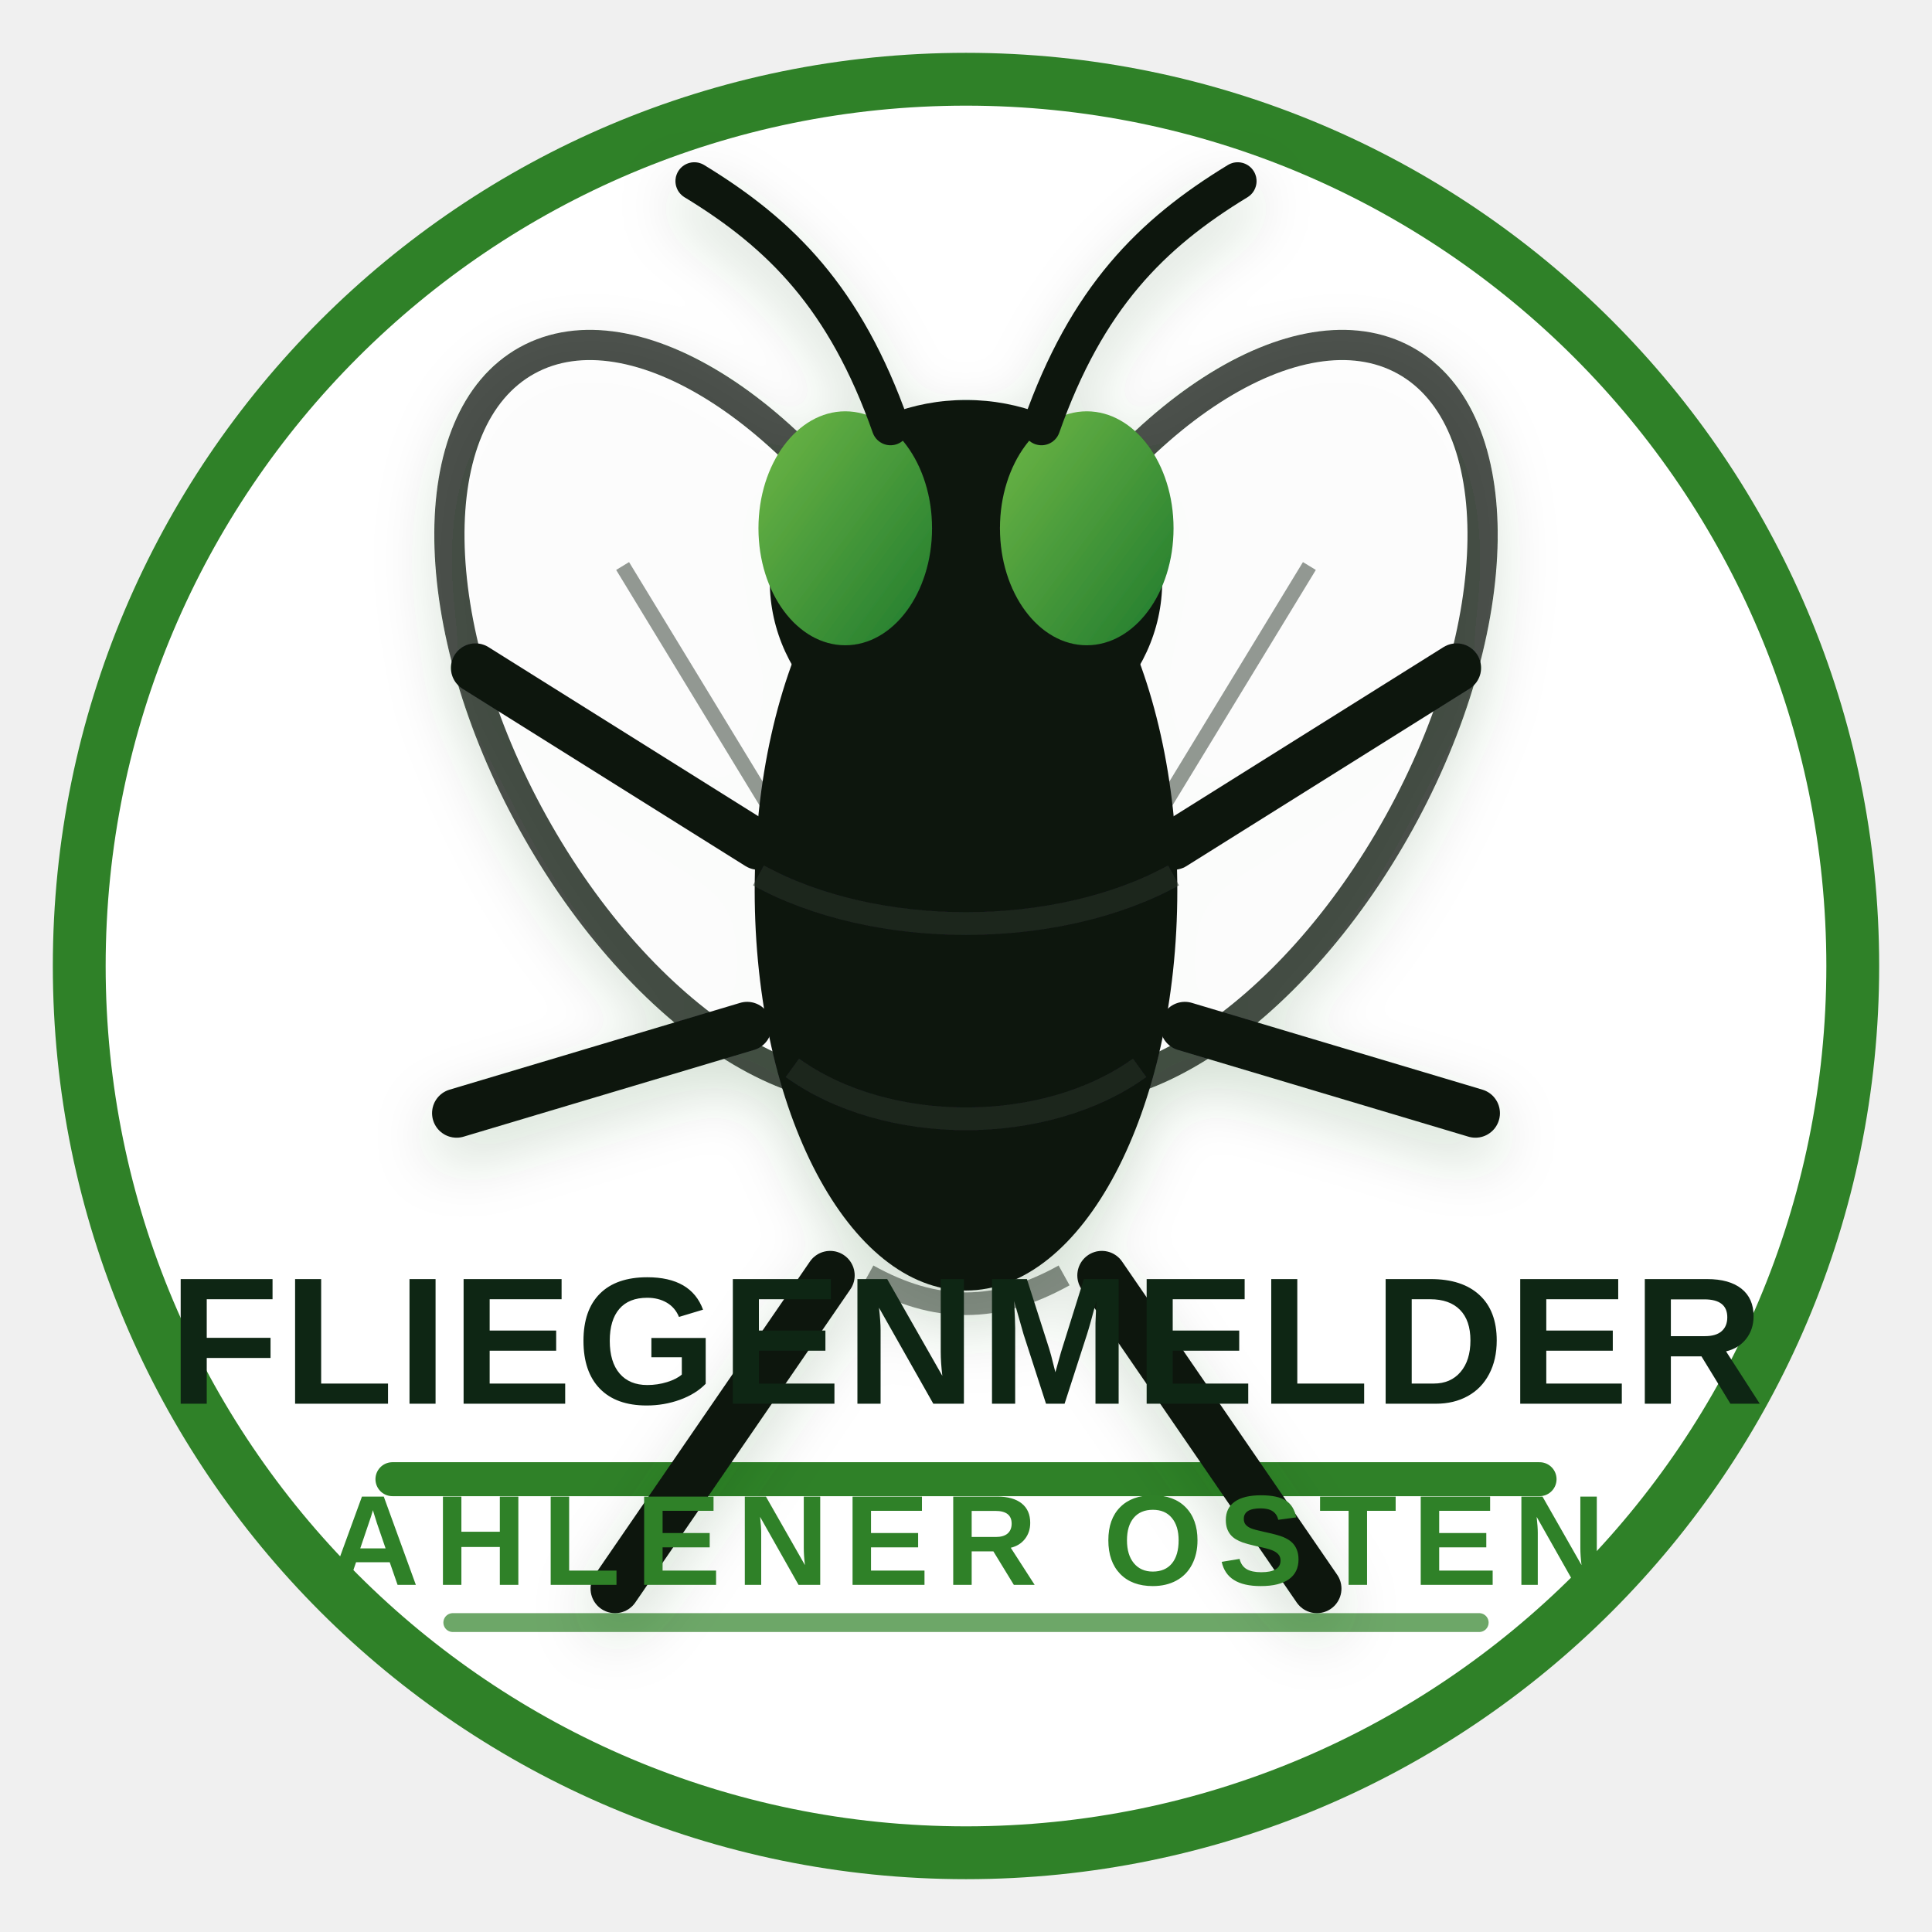
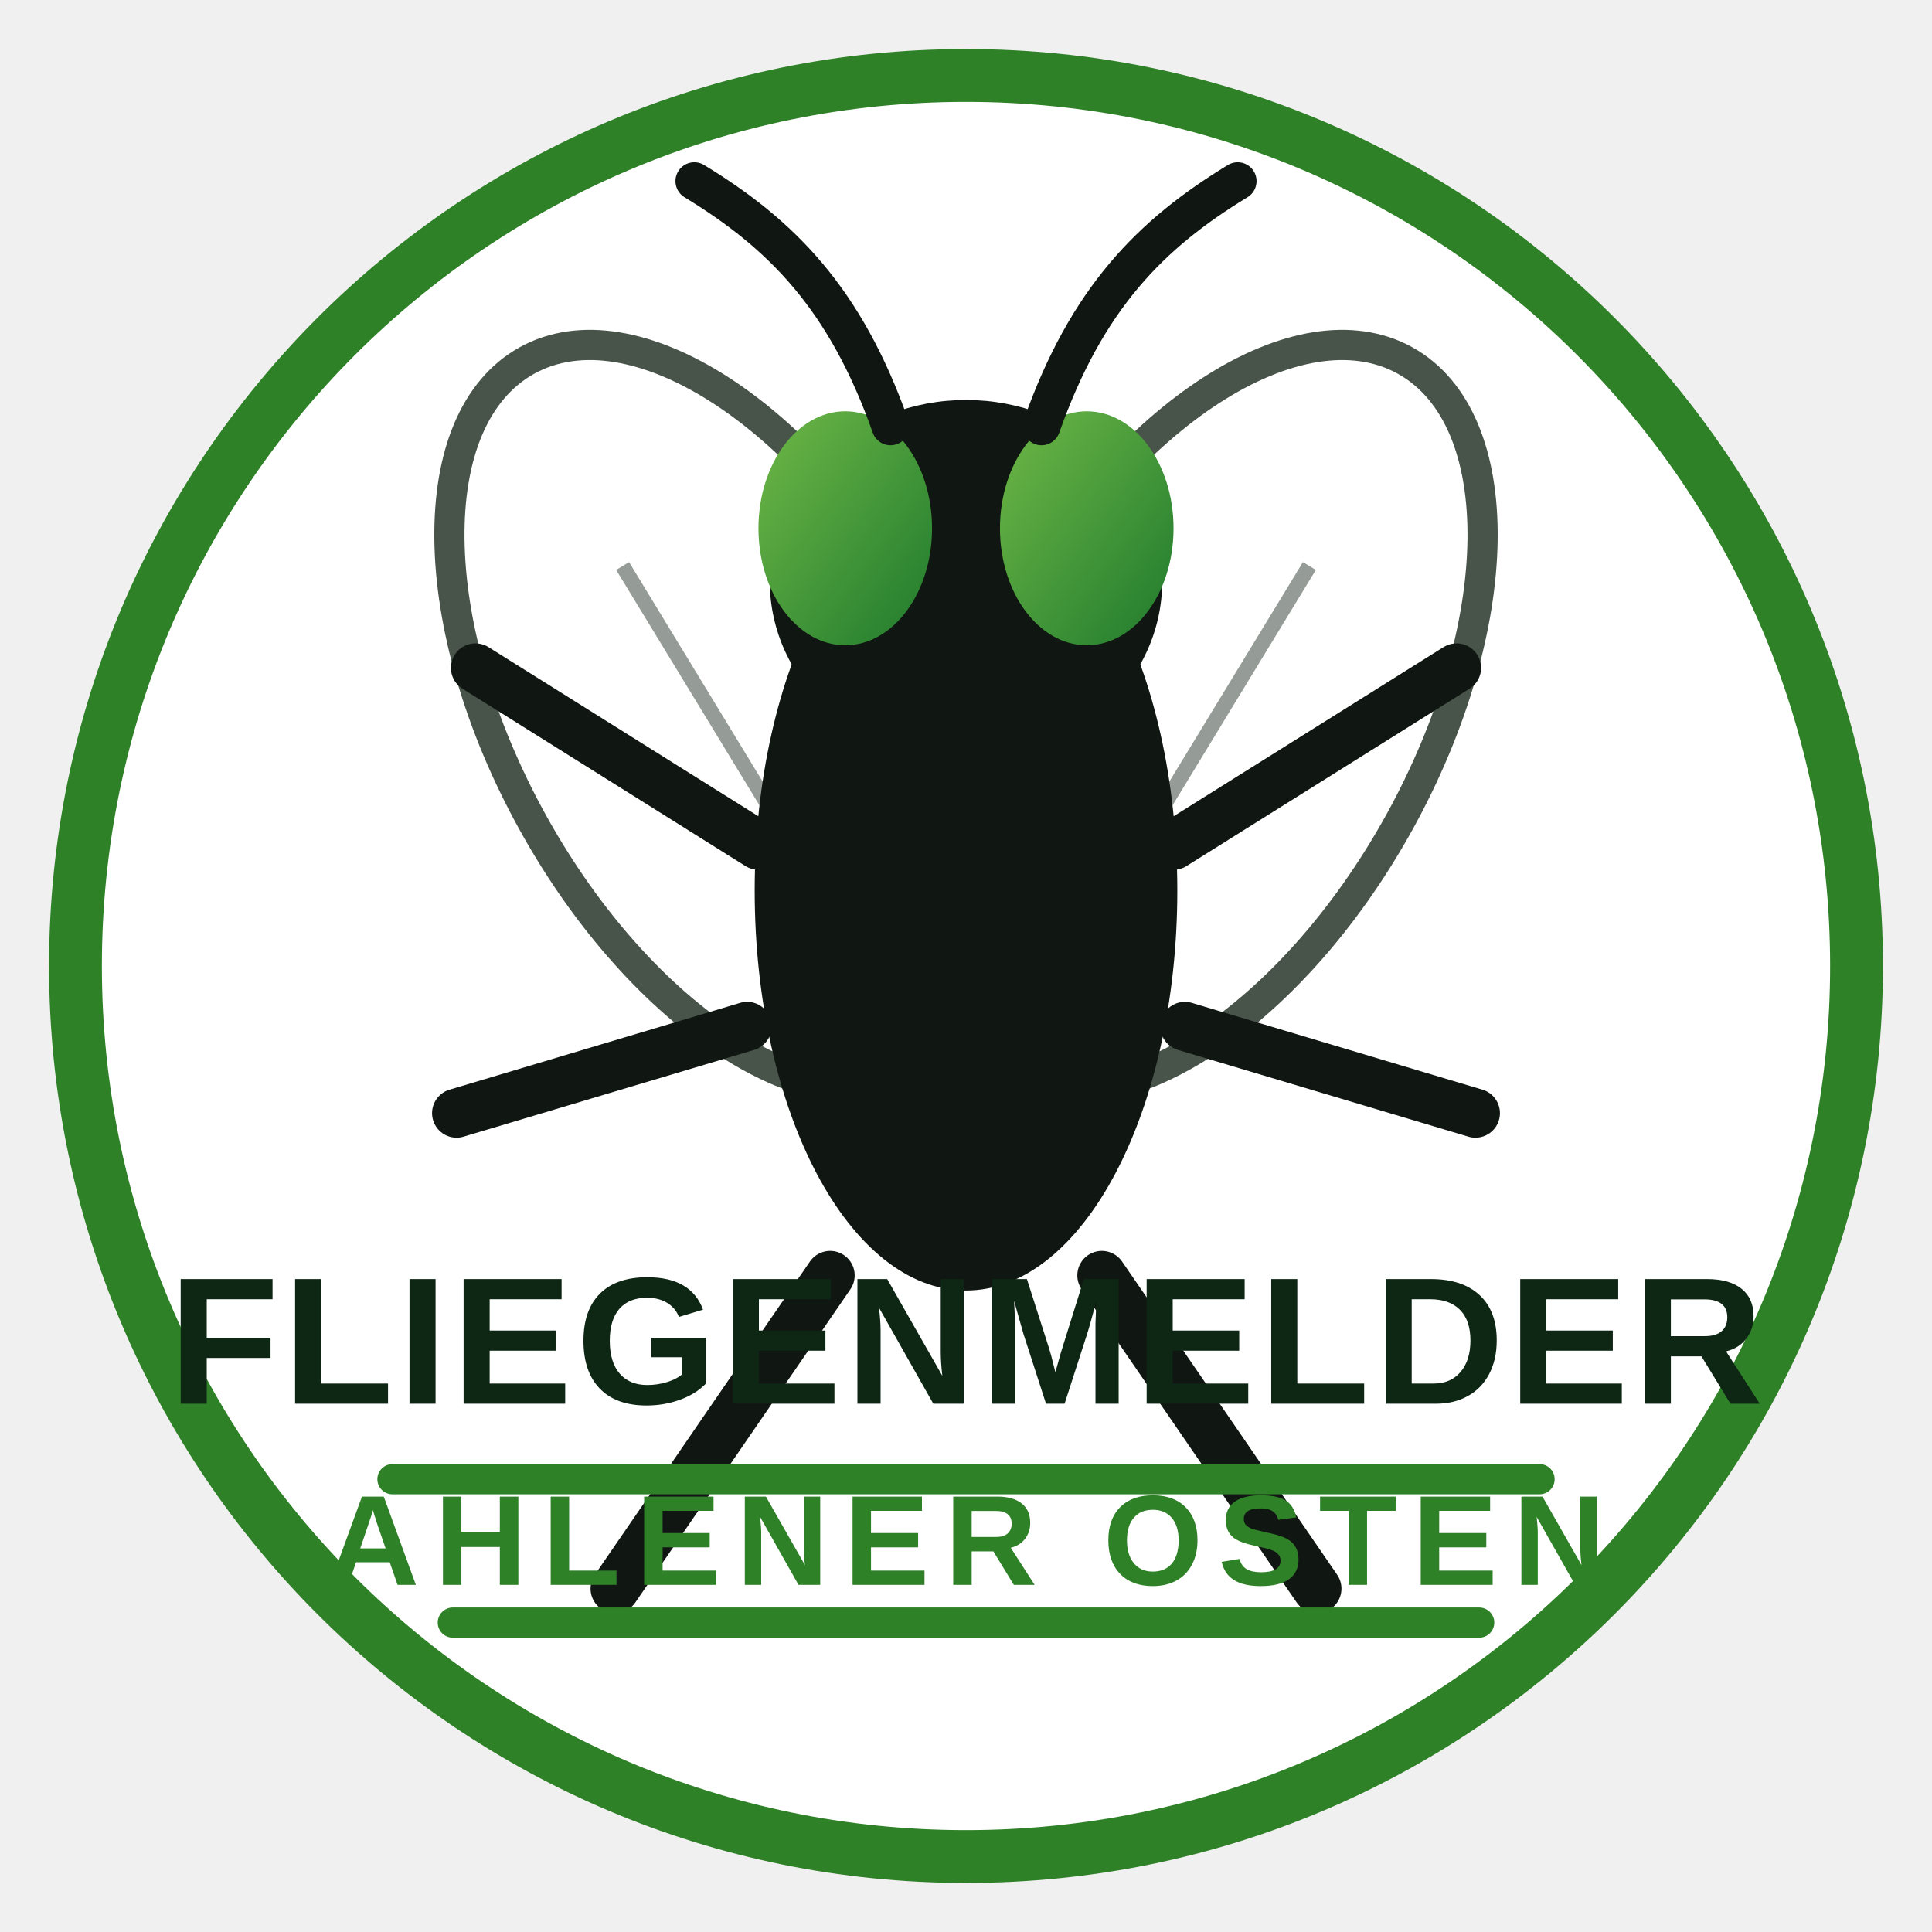
<svg xmlns="http://www.w3.org/2000/svg" viewBox="0 0 512 512" role="img" aria-label="Fliegenmelder Ahlener Osten">
  <defs>
-     <linearGradient id="green" x1="0" y1="0" x2="1" y2="1">
-       <stop offset="0" stop-color="#6fb847" />
+     <linearGradient id="g" x1="0" y1="0" x2="1" y2="1">
+       <stop stop-color="#6fb847" />
      <stop offset="1" stop-color="#1f7a2d" />
    </linearGradient>
-     <filter id="shadow" x="-20%" y="-20%" width="140%" height="140%">
-       <feDropShadow dx="0" dy="6" stdDeviation="8" flood-color="#0e4c1b" flood-opacity=".18" />
-     </filter>
  </defs>
-   <circle cx="256" cy="256" r="235" fill="#ffffff" stroke="#2f8128" stroke-width="14" />
-   <path d="M104 392h304" stroke="#2f8128" stroke-width="9" stroke-linecap="round" />
-   <path d="M120 430h272" stroke="#2f8128" stroke-width="5" stroke-linecap="round" opacity=".7" />
-   <g filter="url(#shadow)">
-     <ellipse cx="192" cy="190" rx="58" ry="108" fill="#ffffff" opacity=".78" stroke="#142216" stroke-width="8" transform="rotate(-29 192 190)" />
-     <ellipse cx="320" cy="190" rx="58" ry="108" fill="#ffffff" opacity=".78" stroke="#142216" stroke-width="8" transform="rotate(29 320 190)" />
-     <path d="M165 150 L235 265 M347 150 L277 265" stroke="#142216" stroke-width="4" opacity=".45" />
-     <ellipse cx="256" cy="236" rx="56" ry="106" fill="#101611" />
-     <ellipse cx="256" cy="154" rx="52" ry="48" fill="#101611" />
-     <ellipse cx="224" cy="140" rx="23" ry="31" fill="url(#green)" />
-     <ellipse cx="288" cy="140" rx="23" ry="31" fill="url(#green)" />
-     <path d="M236 113 C224 79 207 62 184 48" fill="none" stroke="#101611" stroke-width="10" stroke-linecap="round" />
-     <path d="M276 113 C288 79 305 62 328 48" fill="none" stroke="#101611" stroke-width="10" stroke-linecap="round" />
-     <path d="M201 224 L126 177 M311 224 L386 177 M198 272 L121 295 M314 272 L391 295 M220 338 L163 421 M292 338 L349 421" stroke="#101611" stroke-width="13" stroke-linecap="round" />
-     <path d="M201 232 C232 249 280 249 311 232 M210 283 C235 301 277 301 302 283 M230 338 C248 348 264 348 282 338" stroke="#293629" stroke-width="6" opacity=".55" fill="none" />
-   </g>
+   <circle cx="256" cy="256" r="236" fill="#fff" stroke="#2f8128" stroke-width="14" />
+   <ellipse cx="192" cy="190" rx="58" ry="108" fill="#fff" opacity=".78" stroke="#142216" stroke-width="8" transform="rotate(-29 192 190)" />
+   <ellipse cx="320" cy="190" rx="58" ry="108" fill="#fff" opacity=".78" stroke="#142216" stroke-width="8" transform="rotate(29 320 190)" />
+   <path d="M165 150 L235 265 M347 150 L277 265" stroke="#142216" stroke-width="4" opacity=".45" />
+   <ellipse cx="256" cy="236" rx="56" ry="106" fill="#101611" />
+   <ellipse cx="256" cy="154" rx="52" ry="48" fill="#101611" />
+   <ellipse cx="224" cy="140" rx="23" ry="31" fill="url(#g)" />
+   <ellipse cx="288" cy="140" rx="23" ry="31" fill="url(#g)" />
+   <path d="M236 113 C224 79 207 62 184 48 M276 113 C288 79 305 62 328 48" fill="none" stroke="#101611" stroke-width="10" stroke-linecap="round" />
+   <path d="M201 224 L126 177 M311 224 L386 177 M198 272 L121 295 M314 272 L391 295 M220 338 L163 421 M292 338 L349 421" stroke="#101611" stroke-width="13" stroke-linecap="round" />
+   <path d="M104 392h304M120 430h272" stroke="#2f8128" stroke-width="8" stroke-linecap="round" />
  <text x="256" y="372" text-anchor="middle" font-family="Arial, Helvetica, sans-serif" font-weight="900" font-size="48" fill="#0e2614" letter-spacing="1">FLIEGENMELDER</text>
  <text x="256" y="420" text-anchor="middle" font-family="Arial, Helvetica, sans-serif" font-weight="800" font-size="34" fill="#2f8128" letter-spacing="4">AHLENER OSTEN</text>
</svg>
